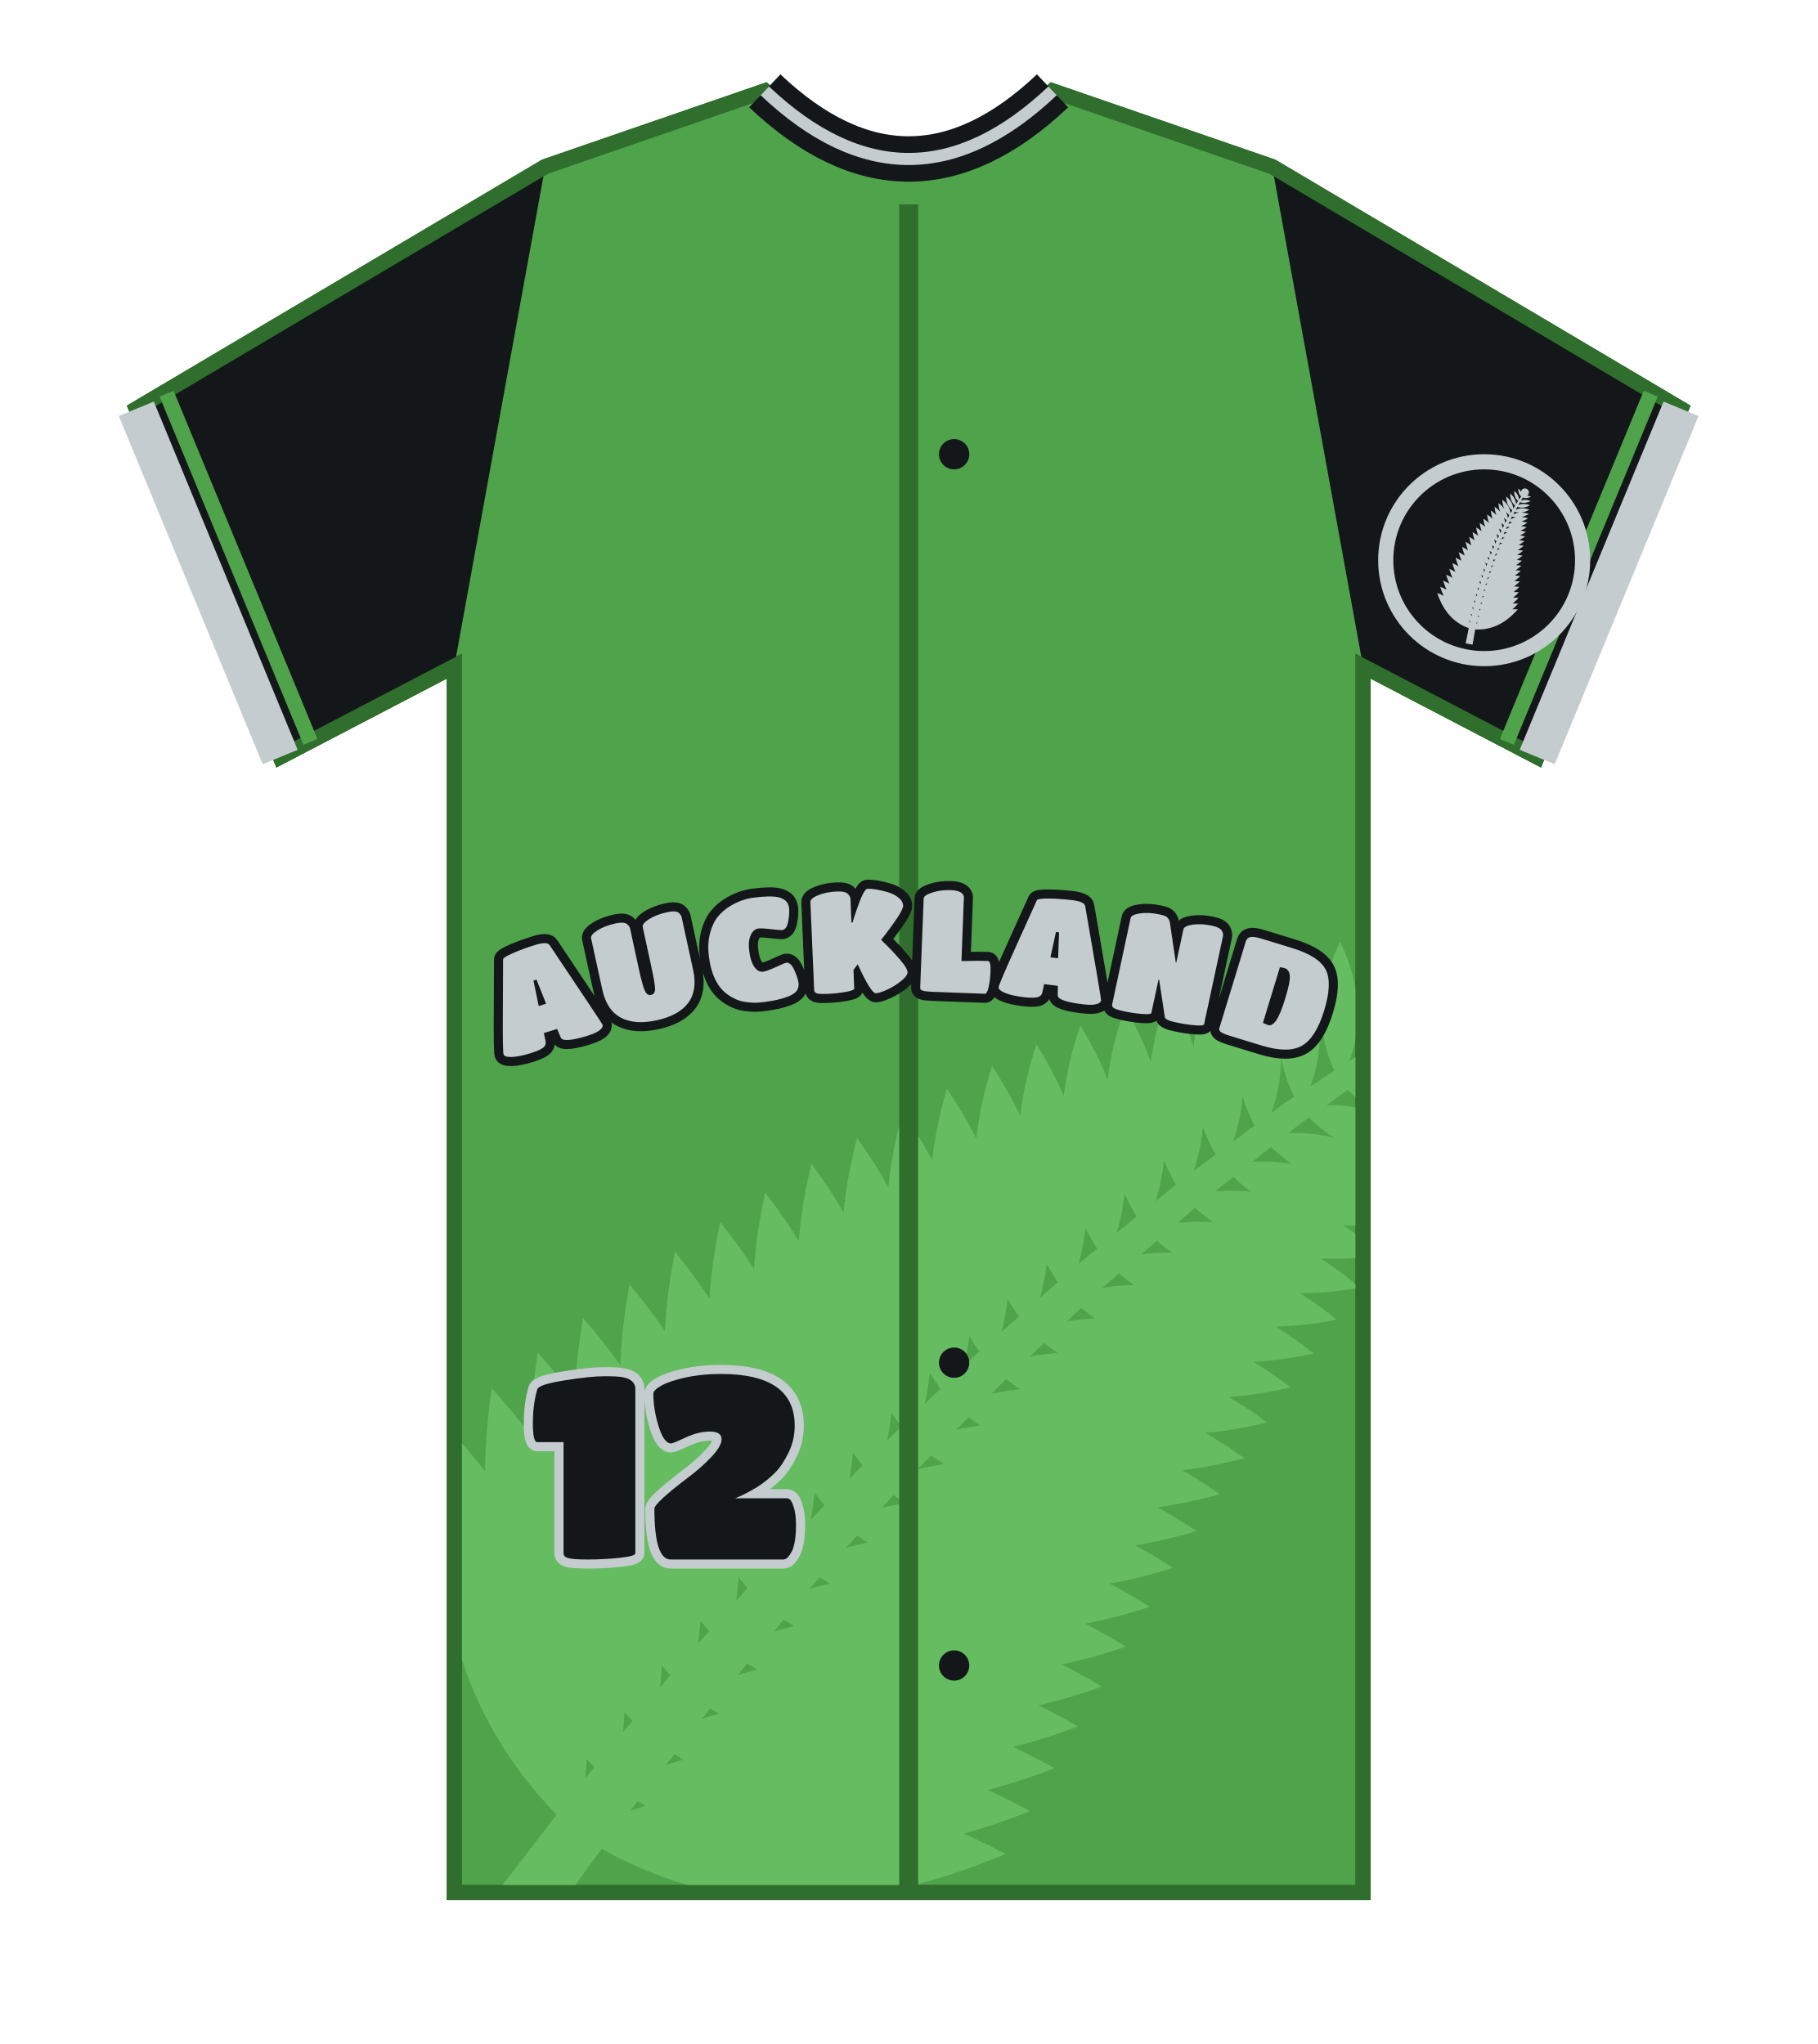
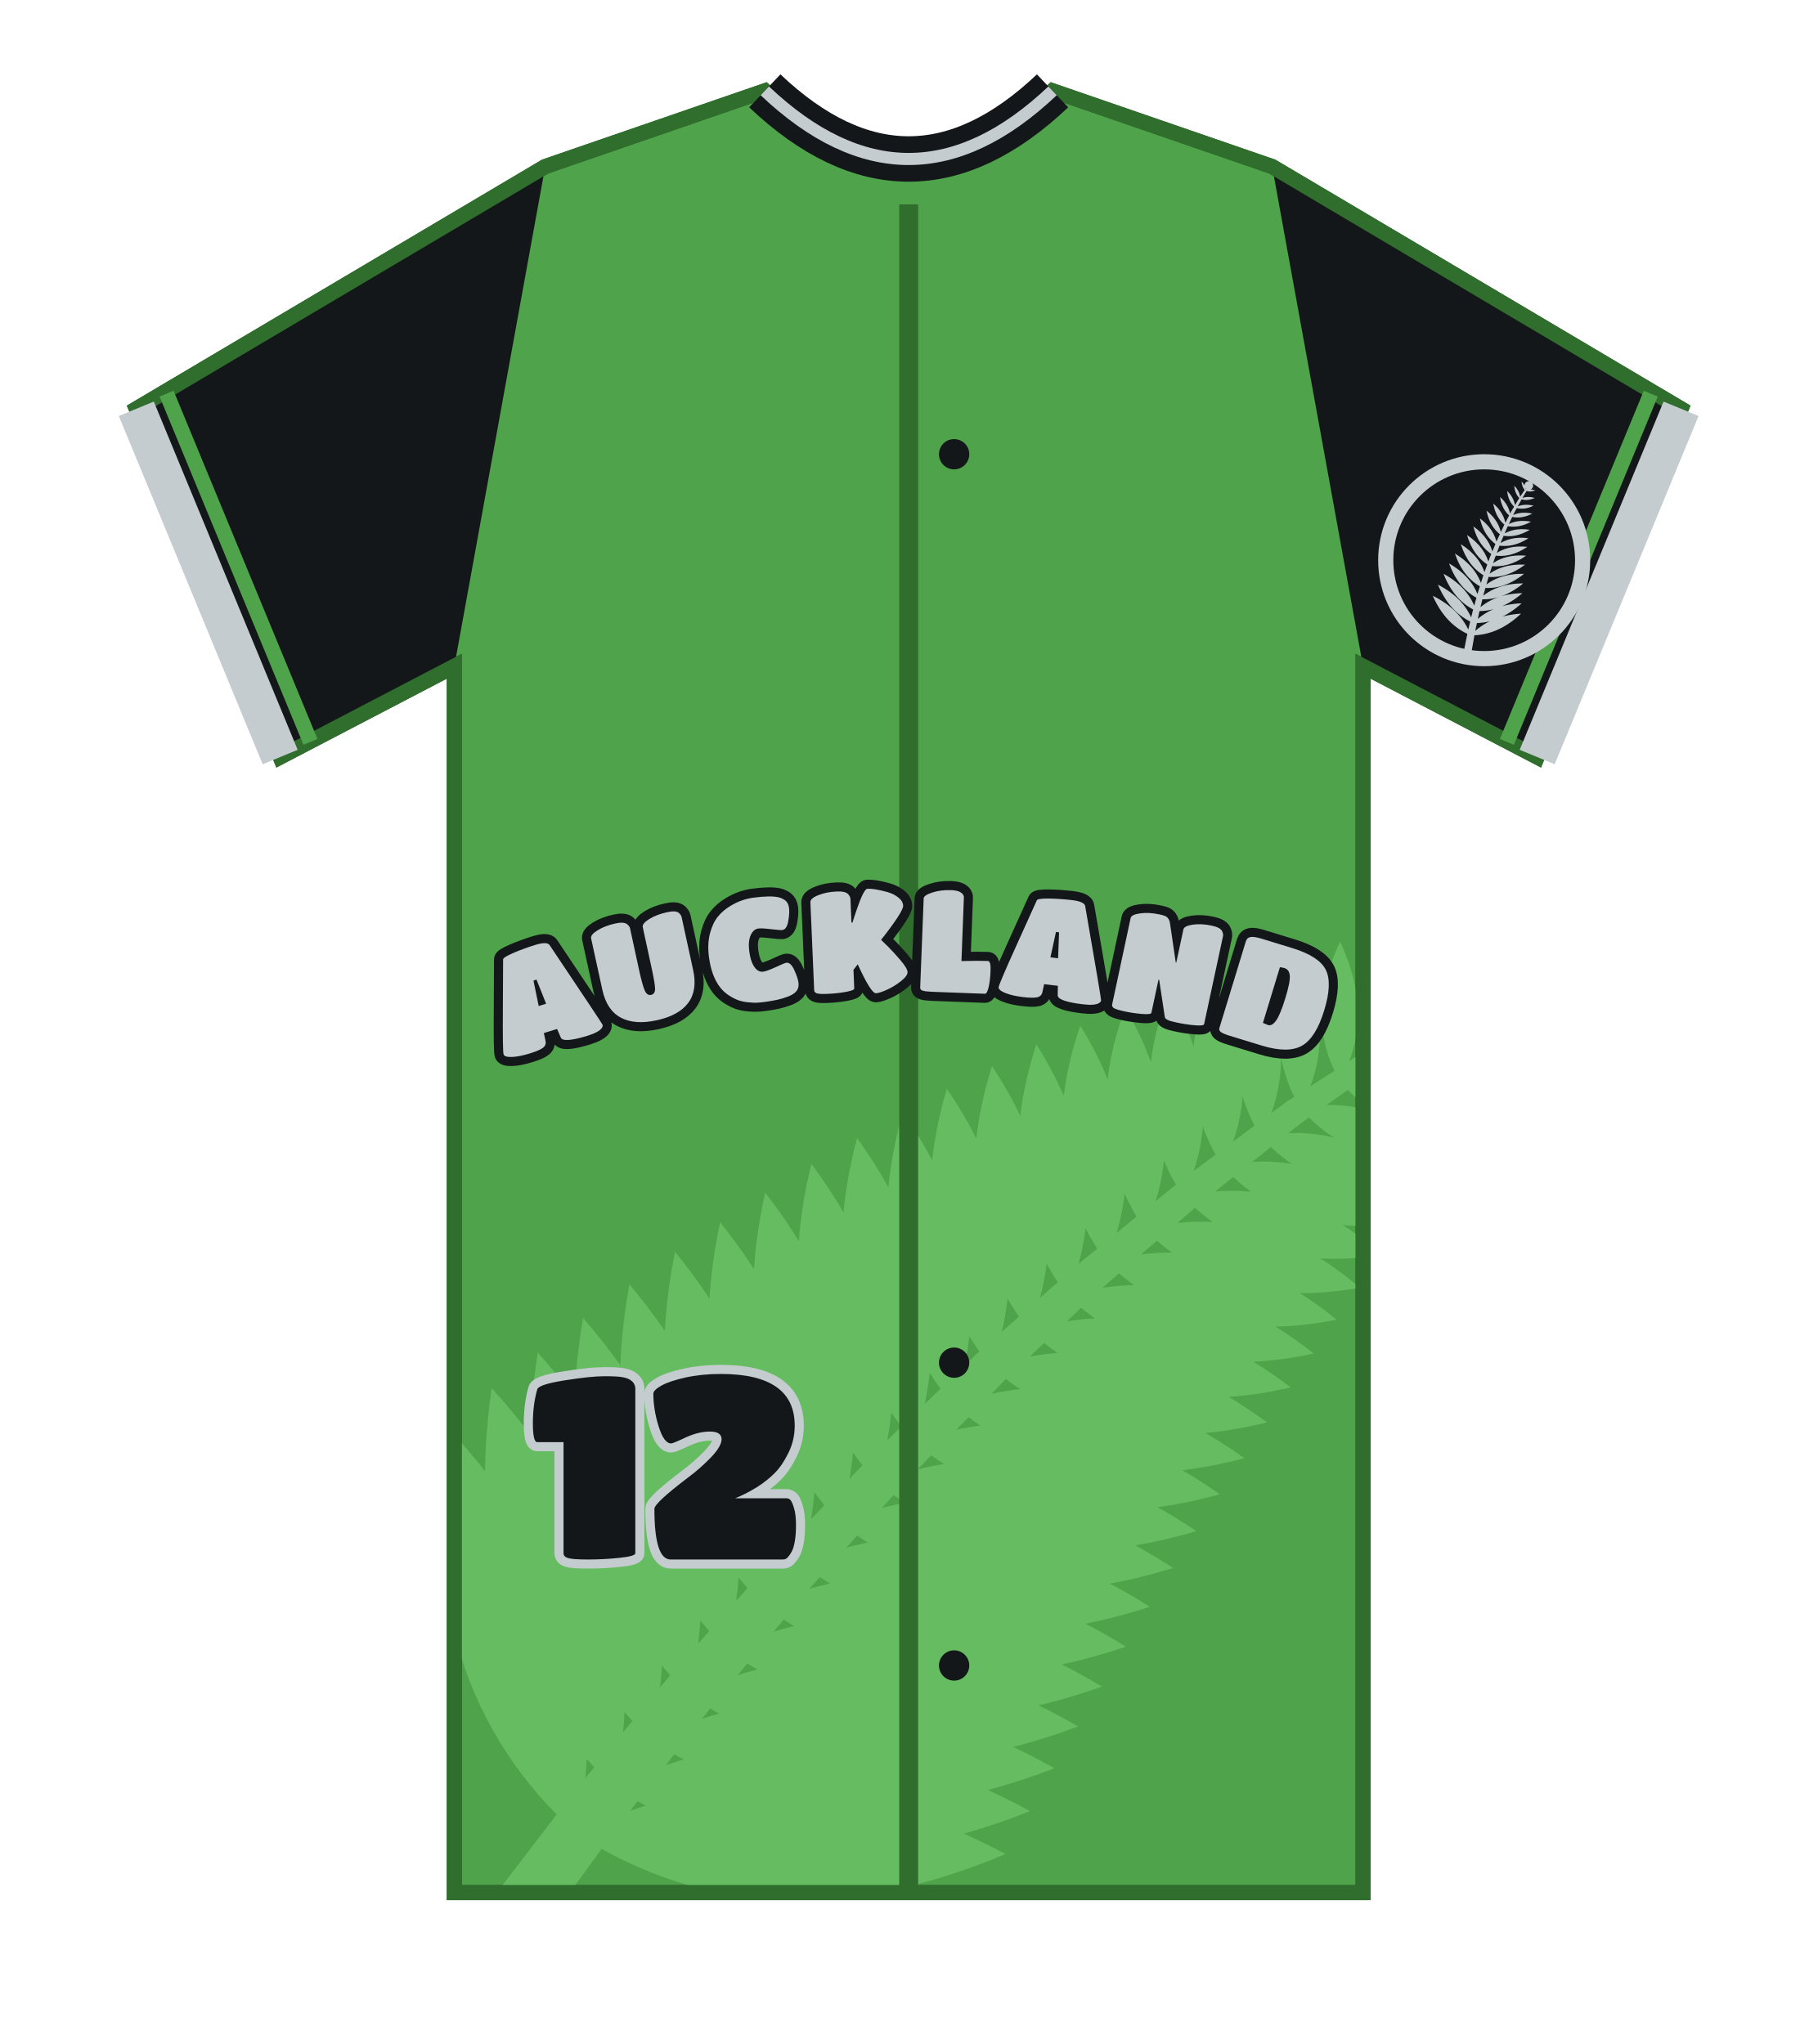
<svg xmlns="http://www.w3.org/2000/svg" viewBox="0 0 240 270" width="240" height="270" role="img" aria-label="Auckland jersey alternate">
  <defs>
    <path id="jersey" d="M72 22 L101 12 Q120 30 139 12 L168 22 L222 54 L203 100 L180 88 L180 250 L60 250 L60 88 L37 100 L18 54 Z" />
    <path id="fern" d="M2.2 0 L2.2 -11.7 L2.6 -23.1 L3.3 -34 L4.4 -44.6 L5.9 -54.8 L7.7 -64.5 L9.9 -73.9 L12.4 -82.9 L15.3 -91.5 L18.5 -99.8 L17.5 -100.2 L13.9 -92.1 L10.6 -83.5 L7.8 -74.5 L5.3 -65.1 L3.1 -55.2 L1.3 -45 L-0.1 -34.4 L-1.2 -23.3 L-1.9 -11.9 L-2.2 0 Z M0.1 -9.5 Q16.5 -10.4 26.4 -26.8 Q7.4 -24.1 0.1 -9.5 Z M0.1 -9.5 Q-6.5 -24.5 -25.3 -28.1 Q-16.2 -11.2 0.1 -9.5 Z M0.3 -13.9 Q16.1 -14.7 26 -30.4 Q7.5 -28 0.3 -13.9 Z M0.3 -13.9 Q-6 -28.5 -24.2 -32.3 Q-15.5 -15.8 0.3 -13.9 Z M0.4 -18.3 Q15.8 -18.8 25.6 -34 Q7.7 -31.9 0.4 -18.3 Z M0.4 -18.3 Q-5.4 -32.5 -23 -36.4 Q-14.8 -20.3 0.4 -18.3 Z M0.7 -22.6 Q15.6 -22.9 25.2 -37.5 Q7.9 -35.7 0.7 -22.6 Z M0.7 -22.6 Q-4.8 -36.5 -21.8 -40.4 Q-14.1 -24.8 0.7 -22.6 Z M1 -26.9 Q15.4 -27 24.9 -40.9 Q8.1 -39.4 1 -26.9 Z M1 -26.9 Q-4.1 -40.3 -20.5 -44.4 Q-13.2 -29.2 1 -26.9 Z M1.3 -31.1 Q15.2 -31 24.6 -44.3 Q8.3 -43.1 1.3 -31.1 Z M1.3 -31.1 Q-3.4 -44.1 -19.2 -48.3 Q-12.4 -33.5 1.3 -31.1 Z M1.7 -35.2 Q15.1 -35 24.3 -47.7 Q8.6 -46.7 1.7 -35.2 Z M1.7 -35.2 Q-2.7 -47.9 -17.8 -52 Q-11.4 -37.7 1.7 -35.2 Z M2.2 -39.3 Q15 -38.9 24 -51 Q9 -50.3 2.2 -39.3 Z M2.2 -39.3 Q-1.9 -51.5 -16.4 -55.7 Q-10.4 -41.9 2.2 -39.3 Z M2.7 -43.3 Q15 -42.7 23.8 -54.2 Q9.4 -53.7 2.7 -43.3 Z M2.7 -43.3 Q-1.1 -55.1 -14.9 -59.4 Q-9.4 -46 2.7 -43.3 Z M3.2 -47.3 Q15 -46.6 23.6 -57.4 Q9.8 -57.2 3.2 -47.3 Z M3.2 -47.3 Q-0.2 -58.6 -13.3 -62.9 Q-8.3 -50 3.2 -47.3 Z M3.9 -51.2 Q15.1 -50.3 23.5 -60.6 Q10.2 -60.5 3.9 -51.2 Z M3.9 -51.2 Q0.8 -62.1 -11.7 -66.4 Q-7.1 -54 3.9 -51.2 Z M4.5 -55.1 Q15.2 -54.1 23.3 -63.7 Q10.7 -63.8 4.5 -55.1 Z M4.5 -55.1 Q1.7 -65.5 -10.1 -69.7 Q-5.9 -57.9 4.5 -55.1 Z M5.2 -58.9 Q15.4 -57.8 23.2 -66.8 Q11.3 -67.1 5.2 -58.9 Z M5.2 -58.9 Q2.8 -68.8 -8.4 -73 Q-4.6 -61.7 5.2 -58.9 Z M6 -62.6 Q15.6 -61.4 23.1 -69.8 Q11.8 -70.3 6 -62.6 Z M6 -62.6 Q3.8 -72 -6.7 -76.2 Q-3.2 -65.4 6 -62.6 Z M6.8 -66.3 Q15.8 -65 23 -72.8 Q12.4 -73.4 6.8 -66.3 Z M6.8 -66.3 Q4.9 -75.2 -4.9 -79.2 Q-1.8 -69.1 6.8 -66.3 Z M7.7 -69.9 Q16.1 -68.5 23 -75.7 Q13.1 -76.5 7.7 -69.9 Z M7.7 -69.9 Q6.1 -78.2 -3 -82.2 Q-0.3 -72.7 7.7 -69.9 Z M8.6 -73.5 Q16.4 -72.1 22.9 -78.6 Q13.7 -79.5 8.6 -73.5 Z M8.6 -73.5 Q7.2 -81.2 -1.1 -85.1 Q1.2 -76.2 8.6 -73.5 Z M9.6 -77 Q16.7 -75.5 22.9 -81.5 Q14.4 -82.4 9.6 -77 Z M9.6 -77 Q8.5 -84.2 0.8 -87.8 Q2.8 -79.6 9.6 -77 Z M10.6 -80.4 Q17.1 -79 22.8 -84.3 Q15.1 -85.3 10.6 -80.4 Z M10.6 -80.4 Q9.7 -87 2.8 -90.5 Q4.5 -82.9 10.6 -80.4 Z M11.7 -83.8 Q17.5 -82.4 22.8 -87.1 Q15.8 -88.2 11.7 -83.8 Z M11.7 -83.8 Q11 -89.8 4.8 -93 Q6.2 -86.2 11.7 -83.8 Z M12.9 -87.1 Q18 -85.8 22.7 -89.8 Q16.6 -90.9 12.9 -87.1 Z M12.9 -87.1 Q12.3 -92.4 6.9 -95.4 Q8 -89.3 12.9 -87.1 Z M14 -90.4 Q18.5 -89.2 22.6 -92.6 Q17.3 -93.6 14 -90.4 Z M14 -90.4 Q13.7 -95 9 -97.7 Q9.9 -92.4 14 -90.4 Z M15.3 -93.6 Q19 -92.5 22.5 -95.3 Q18.1 -96.2 15.3 -93.6 Z M15.3 -93.6 Q15.1 -97.5 11.2 -99.8 Q11.9 -95.3 15.3 -93.6 Z M16.6 -96.8 Q19.4 -95.8 22.2 -98 Q18.8 -98.8 16.6 -96.8 Z M16.6 -96.8 Q16.5 -99.8 13.5 -101.7 Q13.9 -98.2 16.6 -96.8 Z M18 -100 m-2.5 0 a2.5 2.5 0 1 0 5 0 a2.5 2.5 0 1 0 -5 0 Z" />
+     <path id="fern-logo" d="M2.2 0 L2.2 -11.7 L2.6 -23.1 L3.3 -34 L4.4 -44.6 L5.9 -54.8 L7.7 -64.5 L9.9 -73.9 L12.4 -82.9 L15.3 -91.5 L18.5 -99.8 L17.5 -100.2 L13.9 -92.1 L10.6 -83.5 L7.8 -74.5 L5.3 -65.1 L3.1 -55.2 L1.3 -45 L-0.1 -34.4 L-1.2 -23.3 L-1.9 -11.9 L-2.2 0 Z M0.1 -9.5 Q15.4 -12 26.4 -26.8 Q8.5 -22.5 0.1 -9.5 Z M0.1 -9.5 Q-7.6 -22.9 -25.3 -28.1 Q-15.1 -12.8 0.1 -9.5 Z M0.4 -16.7 Q15 -18.9 25.7 -32.7 Q8.6 -29 0.4 -16.7 Z M0.4 -16.7 Q-6.7 -29.7 -23.5 -34.9 Q-14 -20.2 0.4 -16.7 Z M0.8 -23.8 Q14.6 -25.6 25.1 -38.5 Q8.8 -35.3 0.8 -23.8 Z M0.8 -23.8 Q-5.7 -36.3 -21.4 -41.6 Q-12.8 -27.4 0.8 -23.8 Z M1.3 -30.8 Q14.4 -32.1 24.6 -44.1 Q9.1 -41.4 1.3 -30.8 Z M1.3 -30.8 Q-4.5 -42.6 -19.3 -48 Q-11.4 -34.4 1.3 -30.8 Z M2 -37.6 Q14.4 -38.5 24.1 -49.6 Q9.6 -47.4 2 -37.6 Z M2 -37.6 Q-3.2 -48.8 -17 -54.2 Q-9.9 -41.2 2 -37.6 Z M2.8 -44.2 Q14.4 -44.8 23.8 -54.9 Q10.1 -53.2 2.8 -44.2 Z M2.8 -44.2 Q-1.8 -54.8 -14.6 -60.1 Q-8.2 -47.9 2.8 -44.2 Z M3.8 -50.7 Q14.5 -51 23.5 -60.1 Q10.7 -58.9 3.8 -50.7 Z M3.8 -50.7 Q-0.3 -60.7 -12 -65.9 Q-6.4 -54.4 3.8 -50.7 Z M4.9 -57 Q14.8 -57 23.3 -65.2 Q11.5 -64.4 4.9 -57 Z M4.9 -57 Q1.4 -66.3 -9.3 -71.4 Q-4.4 -60.6 4.9 -57 Z M6.1 -63.1 Q15.2 -62.9 23.1 -70.2 Q12.3 -69.7 6.1 -63.1 Z M6.1 -63.1 Q3.2 -71.7 -6.4 -76.6 Q-2.2 -66.7 6.1 -63.1 Z M7.5 -69.1 Q15.6 -68.7 23 -75.1 Q13.3 -74.9 7.5 -69.1 Z M7.5 -69.1 Q5.1 -76.9 -3.4 -81.6 Q0.1 -72.6 7.5 -69.1 Z M9 -75 Q16.2 -74.4 22.9 -79.8 Q14.3 -79.9 9 -75 Z M9 -75 Q7.1 -81.9 -0.3 -86.3 Q2.6 -78.2 9 -75 Z M10.7 -80.7 Q16.9 -80 22.8 -84.5 Q15.4 -84.8 10.7 -80.7 Z M10.7 -80.7 Q9.2 -86.7 2.9 -90.7 Q5.2 -83.6 10.7 -80.7 Z M12.5 -86.2 Q17.7 -85.4 22.7 -89.1 Q16.6 -89.5 12.5 -86.2 Z M12.5 -86.2 Q11.4 -91.3 6.3 -94.8 Q8 -88.8 12.5 -86.2 Z M14.5 -91.6 Q18.5 -90.8 22.6 -93.6 Q17.7 -94.1 14.5 -91.6 Z M14.5 -91.6 Q13.8 -95.6 9.8 -98.5 Q11 -93.7 14.5 -91.6 Z M16.6 -96.8 Q19.4 -96.2 22.2 -98 Q18.9 -98.4 16.6 -96.8 Z M16.6 -96.8 Q16.2 -99.6 13.5 -101.7 Q14.2 -98.4 16.6 -96.8 Z M18 -100 m-2.5 0 a2.5 2.5 0 1 0 5 0 a2.5 2.5 0 1 0 -5 0 Z" />
  </defs>
  <defs>
    <clipPath id="altBody">
      <use href="#jersey" />
    </clipPath>
  </defs>
  <use href="#jersey" fill="#4FA34A" stroke="#2F6E2C" stroke-width="2" />
  <g clip-path="url(#altBody)">
    <g transform="translate(66 256) rotate(36) scale(1.8)">
      <use href="#fern" fill="#66BC60" />
    </g>
  </g>
  <path d="M72 22 L18 54 L37 100 L60 88 Z" fill="#14171A" />
  <path d="M168 22 L222 54 L203 100 L180 88 Z" fill="#14171A" />
  <use href="#jersey" fill="none" stroke="#2F6E2C" stroke-width="2" />
  <path d="M101 12 Q120 30 139 12" fill="none" stroke="#14171A" stroke-width="6" />
  <path d="M101 12 Q120 30 139 12" fill="none" stroke="#C5CCD0" stroke-width="1.6" />
  <path d="M120 27 V250" stroke="#2F6E2C" stroke-width="2.5" />
  <g fill="#14171A">
    <circle cx="126" cy="60" r="2" />
    <circle cx="126" cy="180" r="2" />
    <circle cx="126" cy="220" r="2" />
  </g>
  <path d="M37 100 L18 54" stroke="#C5CCD0" stroke-width="5" />
  <path d="M203 100 L222 54" stroke="#C5CCD0" stroke-width="5" />
  <path d="M41 98 L22 52" stroke="#4FA34A" stroke-width="2" />
  <path d="M199 98 L218 52" stroke="#4FA34A" stroke-width="2" />
  <path d="M66.5 139.27Q66.37 138.83 66.41 133.2Q66.45 127.57 66.44 126.72Q66.46 126.46 67.79 125.88Q69.11 125.31 70.68 124.82Q72.25 124.34 72.58 124.84Q79.52 135.19 79.58 135.37Q79.63 135.55 79.47 135.8Q79.08 136.35 77.58 136.82Q74.36 137.8 74.06 137.06L73.57 135.92L71.82 136.46L72.04 137.5Q72.17 138.04 71.71 138.4Q71.26 138.76 69.91 139.17Q68.57 139.58 67.59 139.62Q66.62 139.65 66.5 139.27ZM72.12 132.59 70.85 129.4 70.45 129.53 71.14 132.89Z M79.55 130.76 78.06 123.95Q77.96 123.48 78.93 122.88Q79.9 122.28 81.29 121.98Q82.4 121.74 82.83 122.09Q83.15 122.37 83.2 122.61L84.4 128.15Q84.86 130.24 85.17 130.89Q85.47 131.53 85.99 131.42Q86.51 131.3 86.51 130.61Q86.5 129.92 86.03 127.77L84.88 122.46Q84.78 122 85.74 121.4Q86.71 120.8 88.09 120.5Q89.26 120.24 89.66 120.6Q89.96 120.89 90.01 121.13L91.54 128.15Q92.12 130.82 90.88 132.48Q89.64 134.14 86.73 134.77Q83.83 135.41 81.98 134.42Q80.13 133.43 79.55 130.76Z M95.12 130.45Q93.95 128.96 93.62 126.39Q93.4 124.68 93.76 123.29Q94.13 121.9 94.8 121.09Q95.47 120.27 96.39 119.71Q97.88 118.79 99.48 118.58Q101.78 118.28 102.83 118.53Q103.3 118.64 103.71 118.95Q104.11 119.26 104.2 119.94Q104.29 120.62 104.09 121.7Q103.9 122.78 103.28 122.86Q103.09 122.88 101.84 122.74Q100.6 122.59 100.16 122.65Q99.5 122.73 99.14 123.53Q98.77 124.32 98.95 125.68Q99.13 127.04 99.63 127.74Q100.13 128.44 100.79 128.35Q101.26 128.29 102.45 127.75Q103.63 127.2 103.84 127.17Q104.42 127.1 104.89 128.13Q105.36 129.16 105.45 129.82Q105.53 130.48 105.18 130.92Q104.82 131.35 104.09 131.63Q103.36 131.91 102.59 132.08Q101.81 132.24 101.07 132.34Q100.33 132.44 99.92 132.45Q99.51 132.47 98.83 132.4Q98.15 132.34 97.57 132.15Q96.99 131.95 96.31 131.52Q95.63 131.09 95.12 130.45Z M107.52 130.8 107.02 119.17Q107 118.67 108.06 118.25Q109.11 117.82 110.52 117.76Q111.68 117.71 112.04 118.15Q112.3 118.47 112.31 118.73L112.44 121.86L112.59 121.86Q112.59 121.76 113.1 120.26Q114.06 117.42 114.55 117.4Q115.48 117.36 117.2 117.84Q118.02 118.07 118.63 118.55Q119.24 119.03 119.27 119.64Q119.29 120.01 118.56 121.14Q117.84 122.26 116.36 124.15Q116.74 124.52 117.31 125.08Q117.89 125.65 118.86 126.77Q119.83 127.9 119.85 128.4Q119.87 128.89 119.01 129.58Q118.14 130.28 117.15 130.73Q116.17 131.18 115.67 131.2Q115.35 131.21 114.75 130.26Q114.15 129.3 113.27 127.38L112.71 128.11L112.81 130.58Q112.82 130.82 111.66 131.03Q110.5 131.23 109.34 131.28Q108.18 131.33 107.86 131.21Q107.53 131.09 107.52 130.8Z M123.1 131.01Q122.15 130.97 121.83 130.85Q121.51 130.74 121.52 130.49L121.98 118.68Q122 118.26 123.11 117.9Q124.23 117.53 125.6 117.58Q126.81 117.63 127.17 118.16Q127.3 118.35 127.29 118.54L126.97 126.95Q129.29 126.89 130.46 126.94Q130.86 126.95 130.81 128.21Q130.77 129.48 130.56 130.38Q130.35 131.29 130.07 131.27Z M131.88 130.4Q131.94 129.95 134.26 124.82Q136.59 119.7 136.93 118.91Q137.06 118.68 138.5 118.69Q139.94 118.71 141.58 118.9Q143.21 119.1 143.31 119.69Q145.44 131.97 145.41 132.15Q145.39 132.34 145.14 132.5Q144.56 132.85 143 132.66Q139.66 132.26 139.68 131.46L139.7 130.22L137.89 130L137.66 131.04Q137.56 131.58 137 131.73Q136.43 131.87 135.04 131.7Q133.64 131.53 132.74 131.16Q131.84 130.79 131.88 130.4ZM139.73 126.58 139.86 123.16 139.45 123.1 138.72 126.46Z M146.87 132.68 149.31 121.27Q149.41 120.81 150.57 120.65Q151.72 120.49 153.07 120.78Q153.56 120.88 153.79 120.97Q154.4 121.2 154.51 121.96L155.27 127.14L155.34 127.15L156.28 122.77Q156.38 122.31 157.52 122.14Q158.67 121.98 160.02 122.27Q161.19 122.52 161.41 123.04Q161.57 123.4 161.51 123.66L159.01 135.29Q158.96 135.53 157.79 135.43Q156.61 135.34 155.25 135.04Q153.88 134.75 153.83 134.37L153.08 129.43L152.99 129.41L152.05 133.79Q152 134.03 150.82 133.94Q149.65 133.84 148.51 133.6Q147.38 133.35 147.09 133.16Q146.81 132.96 146.87 132.68Z M166.65 138.12 162.37 136.81Q161.48 136.53 161.21 136.31Q160.94 136.09 161.03 135.8L164.53 124.33Q164.68 123.86 165.14 123.78Q165.6 123.69 166.59 123.99L170.67 125.24Q174.16 126.31 175.07 128.08Q175.98 129.86 174.87 133.48Q173.76 137.09 171.94 138.13Q170.11 139.17 166.65 138.12ZM169.63 127.88Q169.19 127.75 169.02 127.78L166.78 135.12L167.45 135.4Q167.99 135.57 168.54 134.78Q169.09 133.99 169.74 131.85Q170.4 129.71 170.33 128.89Q170.26 128.07 169.63 127.88Z" fill="#C5CCD0" stroke="#14171A" stroke-width="2.4" stroke-linejoin="round" paint-order="stroke" />
  <path d="M74.42 205.18V190.5H70.95Q70.37 190.5 70.37 188.01Q70.37 185.53 70.95 183.53Q71.12 182.88 74.55 182.34Q77.99 181.79 79.82 181.79Q81.66 181.79 82.27 181.93Q82.88 182.06 83.19 182.25Q83.49 182.44 83.66 182.68Q83.9 183.05 83.9 183.39V205.18Q83.9 205.56 81.83 205.78Q79.75 206 77.68 206Q75.61 206 75.01 205.81Q74.42 205.63 74.42 205.18Z M88.63 190.67Q87.68 190.67 86.98 188.42Q86.28 186.18 86.28 184.1Q86.28 183.63 87.34 183.03Q88.39 182.44 90.53 181.96Q92.67 181.49 95.19 181.49Q104.95 181.49 104.95 188.32Q104.95 190.22 104.13 191.89Q103.32 193.56 102.33 194.56Q101.34 195.56 100.02 196.41Q98.49 197.36 97.09 197.91H103.89Q104.1 197.91 104.34 198.09Q104.57 198.28 104.85 199.18Q105.12 200.08 105.12 201.43Q105.12 202.77 104.95 203.67Q104.78 204.57 104.54 204.98Q104.03 205.9 103.62 205.97L103.45 206H88.56Q86.42 206 86.42 199.3Q86.42 198.55 90.84 195.19Q92.5 193.96 93.9 192.5Q95.29 191.04 95.29 190.12Q95.29 189.1 93.76 189.1Q92.23 189.1 90.55 189.88Q88.87 190.67 88.63 190.67Z" fill="#14171A" stroke="#C5CCD0" stroke-width="2.4" stroke-linejoin="round" paint-order="stroke" />
  <g transform="translate(196 74)">
    <circle r="13" fill="#14171A" stroke="#C5CCD0" stroke-width="2" />
-     <g transform="translate(0 0.5) rotate(10) scale(0.21) translate(-0.6 51.2)">
-       <use href="#fern" fill="#C5CCD0" />
+     <g transform="translate(0 0.5) rotate(10) scale(0.23) translate(-0.6 51.2)">
+       <use href="#fern-logo" fill="#C5CCD0" />
    </g>
  </g>
</svg>
